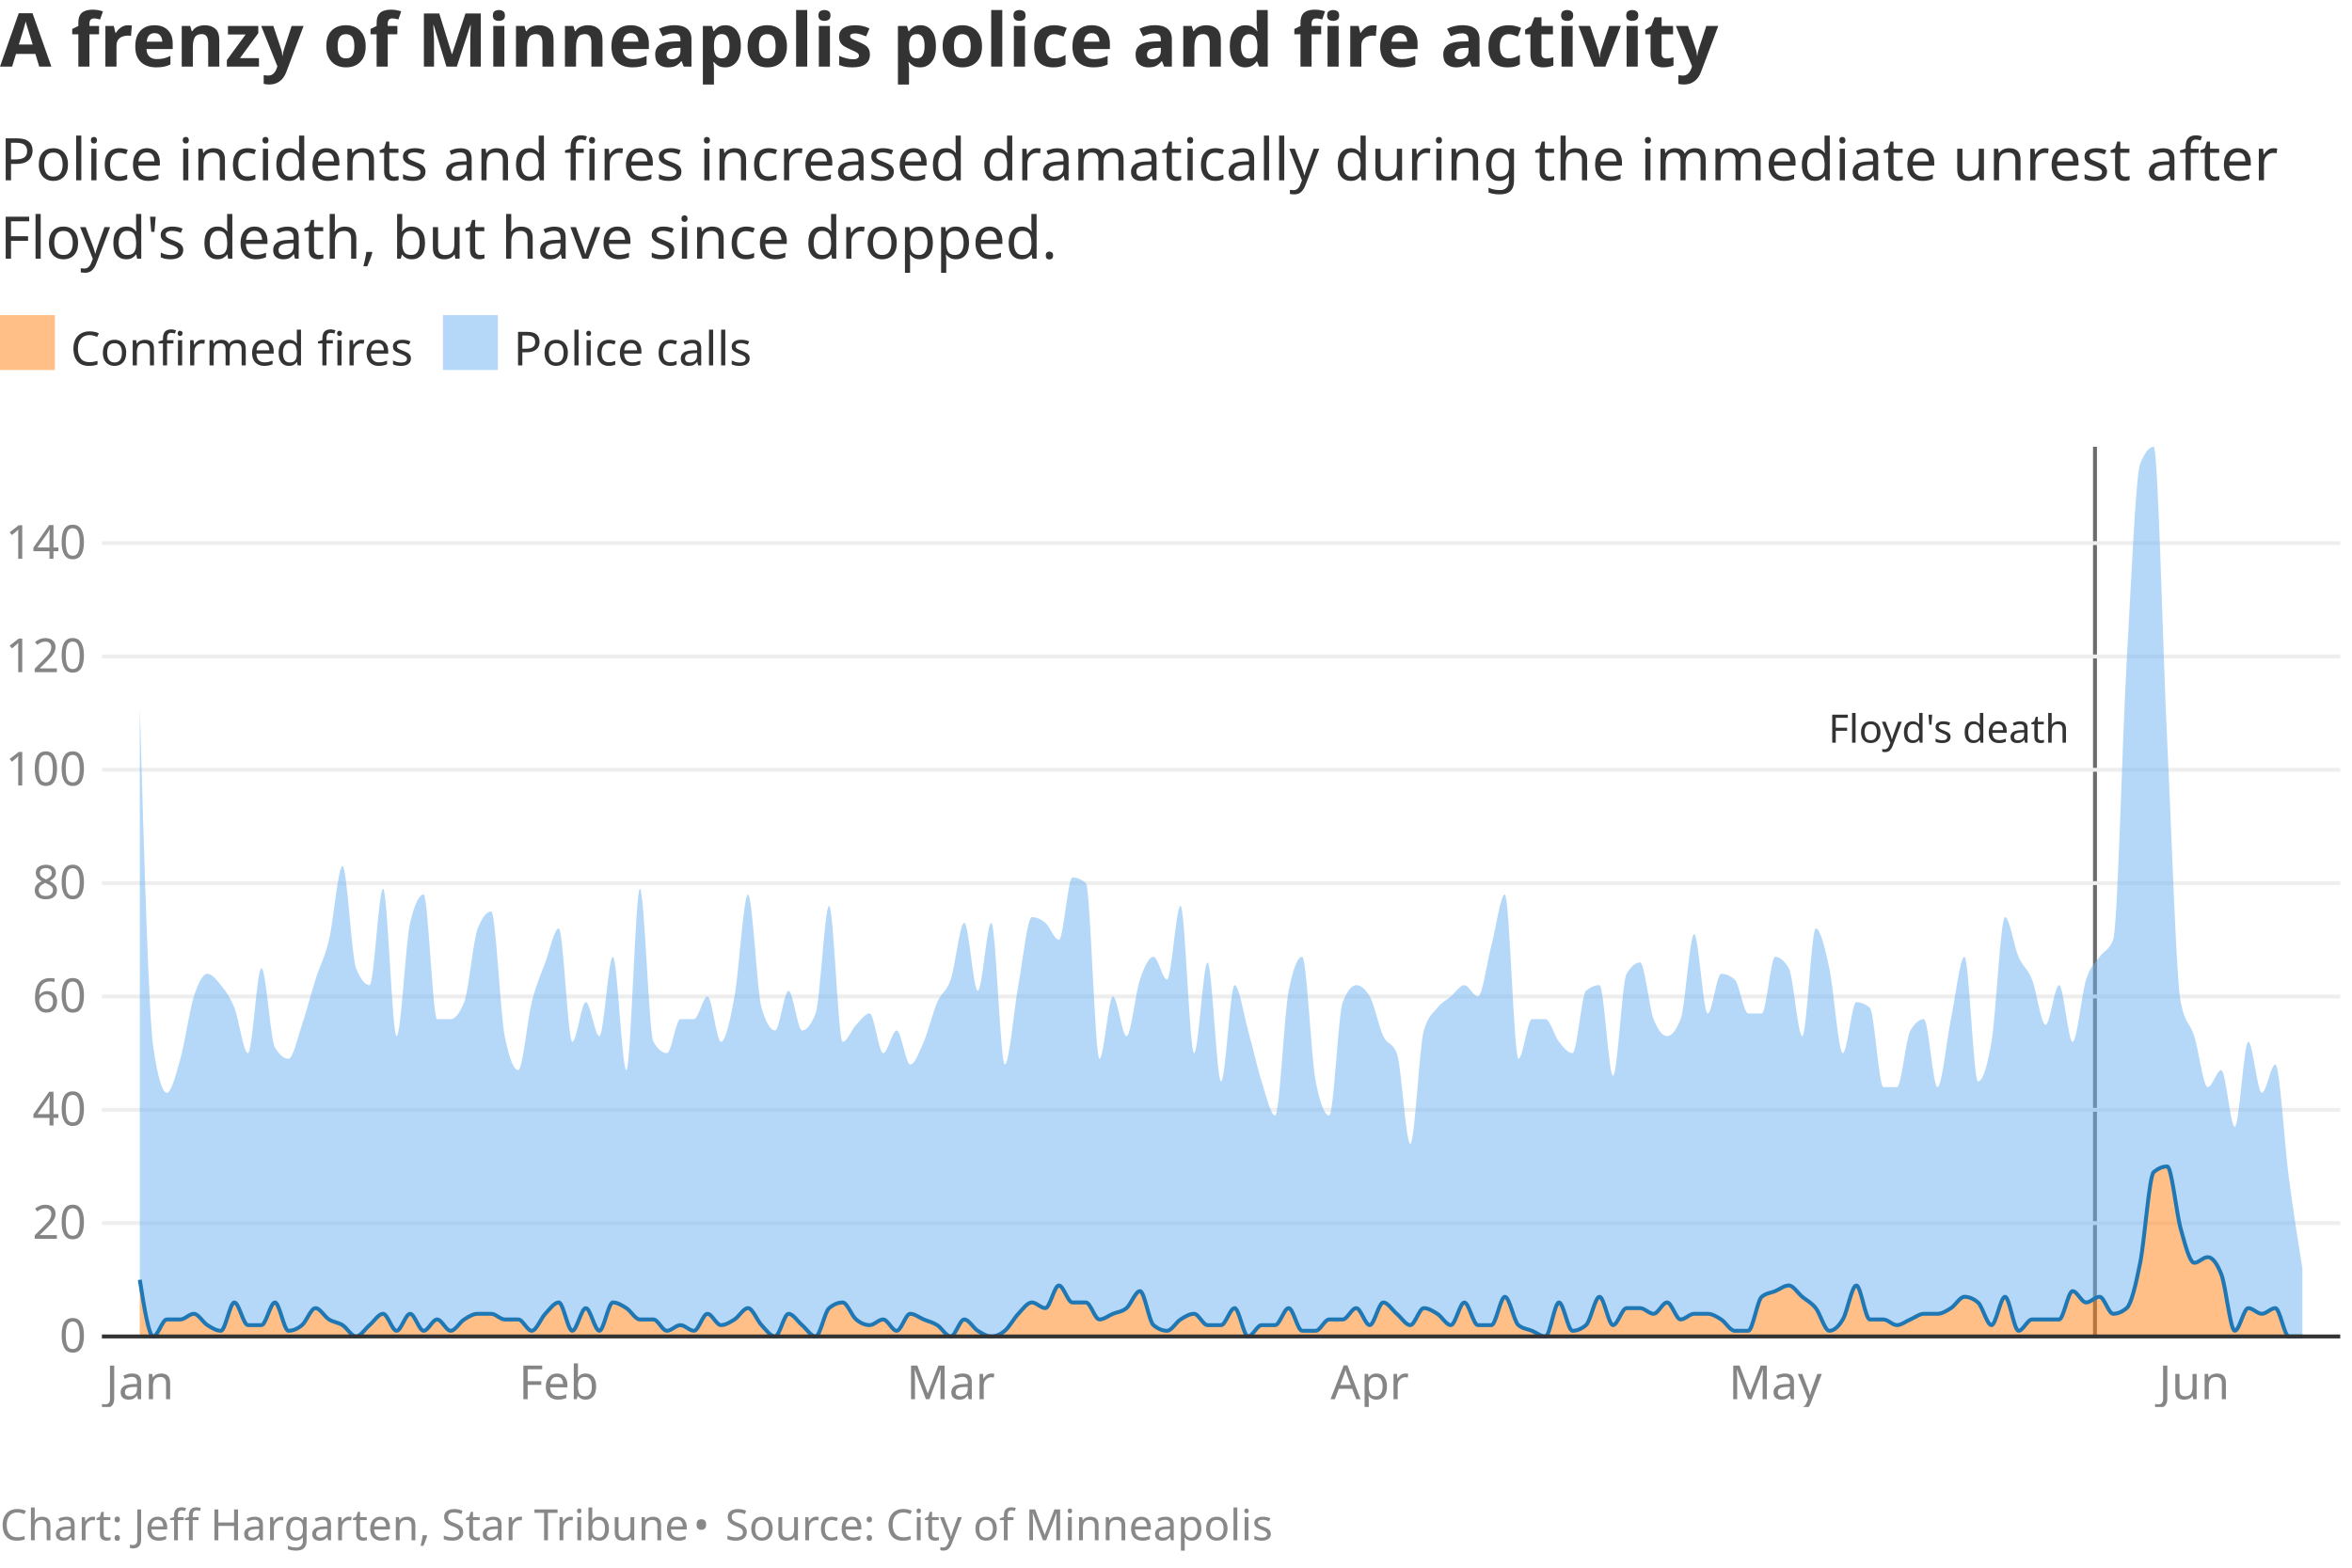
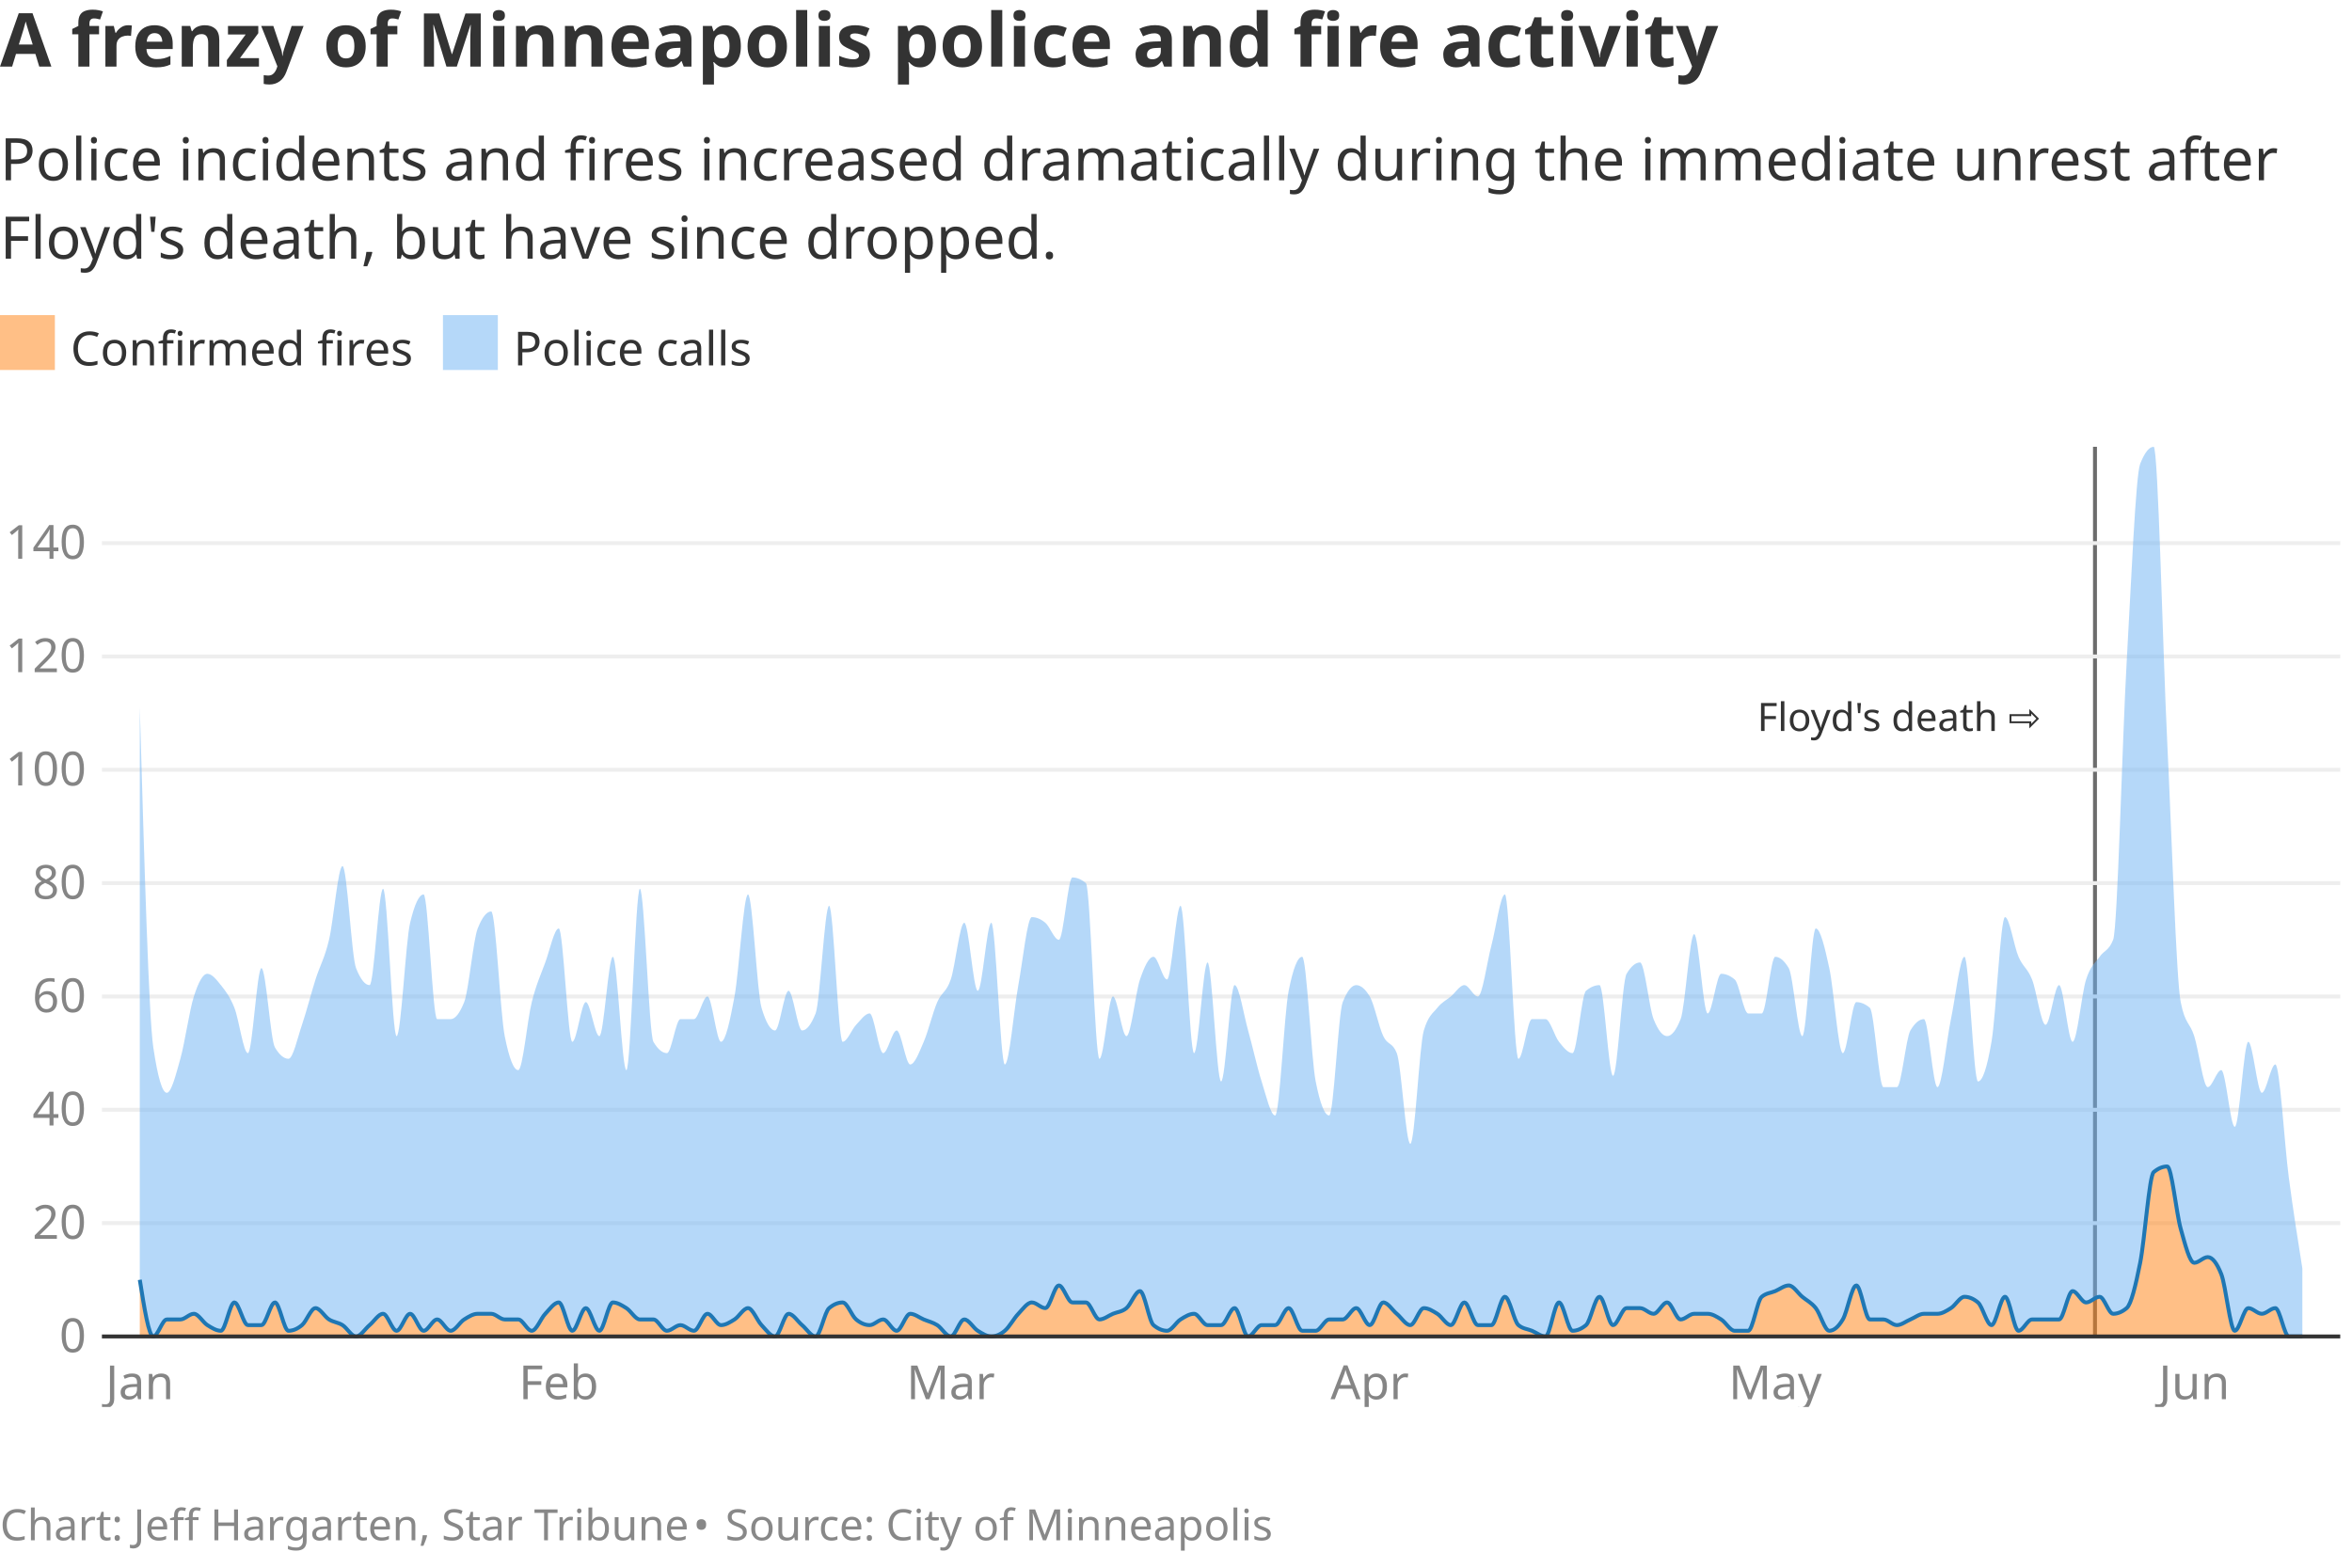
<svg xmlns="http://www.w3.org/2000/svg" id="exportSvg" width="600" height="400">
  <defs />
  <g>
    <g id="header-svg">
      <g id="text-svg">
        <text transform="translate(0, -2)" fill="rgb(51,51,51)" style="font-family: BentonSans; font-weight: 700; font-size: 19px;">
          <tspan x="0" dy="19">A frenzy of Minneapolis police and fire activity</tspan>
        </text>
      </g>
      <g id="text-svg">
        <text transform="translate(0, 31)" fill="rgb(51,51,51)" style="font-family: BentonSans; font-weight: 400; font-size: 15px;">
          <tspan x="0" dy="15">Police incidents and fires increased dramatically during the immediate unrest after </tspan>
        </text>
        <text transform="translate(0, 51)" fill="rgb(51,51,51)" style="font-family: BentonSans; font-weight: 400; font-size: 15px;">
          <tspan x="0" dy="15">Floyd's death, but have since dropped.</tspan>
        </text>
      </g>
    </g>
    <g id="chart-svg">
      <g id="group-svg" clip-path="url(#rect-mask-group-0)" transform="translate(0, 80)">
        <clipPath id="rect-mask-group-0">
          <rect x="0" y="0" width="600" height="279" />
        </clipPath>
        <g id="group-svg" transform="translate(26, 34)">
          <g id="x-svg ticks-svg" transform="translate(0, 232)">
            <g transform="translate(9.661591, 0)">
              <text transform="translate(-10, -12) translate(10, 11)" fill="rgb(133, 133, 133)" style="text-anchor: middle; font-family: BentonSans; font-weight: 400; font-size: 12px;">
                <tspan x="0" dy="12">Jan</tspan>
              </text>
            </g>
            <g transform="translate(116.549, 0)">
              <text transform="translate(-10, -12) translate(10, 11)" fill="rgb(133, 133, 133)" style="text-anchor: middle; font-family: BentonSans; font-weight: 400; font-size: 12px;">
                <tspan x="0" dy="12">Feb</tspan>
              </text>
            </g>
            <g transform="translate(216.5404, 0)">
              <text transform="translate(-11.5, -12) translate(11.5, 11)" fill="rgb(133, 133, 133)" style="text-anchor: middle; font-family: BentonSans; font-weight: 400; font-size: 12px;">
                <tspan x="0" dy="12">Mar</tspan>
              </text>
            </g>
            <g transform="translate(323.4278, 0)">
              <text transform="translate(-10, -12) translate(10, 11)" fill="rgb(133, 133, 133)" style="text-anchor: middle; font-family: BentonSans; font-weight: 400; font-size: 12px;">
                <tspan x="0" dy="12">Apr</tspan>
              </text>
            </g>
            <g transform="translate(426.8672, 0)">
              <text transform="translate(-12.5, -12) translate(12.5, 11)" fill="rgb(133, 133, 133)" style="text-anchor: middle; font-family: BentonSans; font-weight: 400; font-size: 12px;">
                <tspan x="0" dy="12">May</tspan>
              </text>
            </g>
            <g transform="translate(533.7546, 0)">
              <text transform="translate(-10, -12) translate(10, 11)" fill="rgb(133, 133, 133)" style="text-anchor: middle; font-family: BentonSans; font-weight: 400; font-size: 12px;">
                <tspan x="0" dy="12">Jun</tspan>
              </text>
            </g>
          </g>
          <g id="free-range-svg">
            <rect width="1" height="227" transform="translate(507.9354, 0)" fill="rgb(51,51,51)" style="opacity: 0.72; fill: rgb(51, 51, 51);" />
          </g>
          <g id="y-grid-svg">
            <g id="tick-svg tick-major-svg" transform="translate(0, 227)">
              <text transform="translate(-4, 4) translate(-8, -12) translate(8, 0)" fill="rgb(133, 133, 133)" style="text-anchor: end; font-family: BentonSans; font-weight: 400; font-size: 12px;">
                <tspan x="0" dy="12">0</tspan>
              </text>
            </g>
            <g transform="translate(0, 198.0828)">
              <line x1="0" x2="571" y1="0" y2="0" style="stroke: rgb(238, 238, 238); stroke-width: 1;" />
              <text transform="translate(-4, 4) translate(-15, -12) translate(15, 0)" fill="rgb(133, 133, 133)" style="text-anchor: end; font-family: BentonSans; font-weight: 400; font-size: 12px;">
                <tspan x="0" dy="12">20</tspan>
              </text>
            </g>
            <g transform="translate(0, 169.1656)">
              <line x1="0" x2="571" y1="0" y2="0" style="stroke: rgb(238, 238, 238); stroke-width: 1;" />
              <text transform="translate(-4, 4) translate(-15, -12) translate(15, 0)" fill="rgb(133, 133, 133)" style="text-anchor: end; font-family: BentonSans; font-weight: 400; font-size: 12px;">
                <tspan x="0" dy="12">40</tspan>
              </text>
            </g>
            <g transform="translate(0, 140.2484)">
              <line x1="0" x2="571" y1="0" y2="0" style="stroke: rgb(238, 238, 238); stroke-width: 1;" />
              <text transform="translate(-4, 4) translate(-15, -12) translate(15, 0)" fill="rgb(133, 133, 133)" style="text-anchor: end; font-family: BentonSans; font-weight: 400; font-size: 12px;">
                <tspan x="0" dy="12">60</tspan>
              </text>
            </g>
            <g transform="translate(0, 111.3312)">
              <line x1="0" x2="571" y1="0" y2="0" style="stroke: rgb(238, 238, 238); stroke-width: 1;" />
              <text transform="translate(-4, 4) translate(-15, -12) translate(15, 0)" fill="rgb(133, 133, 133)" style="text-anchor: end; font-family: BentonSans; font-weight: 400; font-size: 12px;">
                <tspan x="0" dy="12">80</tspan>
              </text>
            </g>
            <g transform="translate(0, 82.41401)">
              <line x1="0" x2="571" y1="0" y2="0" style="stroke: rgb(238, 238, 238); stroke-width: 1;" />
              <text transform="translate(-4, 4) translate(-21, -12) translate(21, 0)" fill="rgb(133, 133, 133)" style="text-anchor: end; font-family: BentonSans; font-weight: 400; font-size: 12px;">
                <tspan x="0" dy="12">100</tspan>
              </text>
            </g>
            <g transform="translate(0, 53.49682)">
              <line x1="0" x2="571" y1="0" y2="0" style="stroke: rgb(238, 238, 238); stroke-width: 1;" />
              <text transform="translate(-4, 4) translate(-20, -12) translate(20, 0)" fill="rgb(133, 133, 133)" style="text-anchor: end; font-family: BentonSans; font-weight: 400; font-size: 12px;">
                <tspan x="0" dy="12">120</tspan>
              </text>
            </g>
            <g transform="translate(0, 24.57962)">
              <line x1="0" x2="571" y1="0" y2="0" style="stroke: rgb(238, 238, 238); stroke-width: 1;" />
              <text transform="translate(-4, 4) translate(-20, -12) translate(20, 0)" fill="rgb(133, 133, 133)" style="text-anchor: end; font-family: BentonSans; font-weight: 400; font-size: 12px;">
                <tspan x="0" dy="12">140</tspan>
              </text>
            </g>
          </g>
          <path d="M9.662,227C10.811,227,11.96,227,13.11,227C14.259,227,15.408,227,16.558,227C17.707,227,18.856,227,20.006,227C21.155,227,22.304,227,23.454,227C24.603,227,25.752,227,26.901,227C28.051,227,29.2,227,30.349,227C31.499,227,32.648,227,33.797,227C34.947,227,36.096,227,37.245,227C38.395,227,39.544,227,40.693,227C41.843,227,42.992,227,44.141,227C45.291,227,46.44,227,47.589,227C48.739,227,49.888,227,51.037,227C52.187,227,53.336,227,54.485,227C55.635,227,56.784,227,57.933,227C59.083,227,60.232,227,61.381,227C62.531,227,63.68,227,64.829,227C65.979,227,67.128,227,68.277,227C69.427,227,70.576,227,71.725,227C72.875,227,74.024,227,75.173,227C76.323,227,77.472,227,78.621,227C79.771,227,80.92,227,82.069,227C83.218,227,84.368,227,85.517,227C86.666,227,87.816,227,88.965,227C90.114,227,91.264,227,92.413,227C93.562,227,94.712,227,95.861,227C97.01,227,98.16,227,99.309,227C100.458,227,101.608,227,102.757,227C103.906,227,105.056,227,106.205,227C107.354,227,108.504,227,109.653,227C110.802,227,111.952,227,113.101,227C114.25,227,115.4,227,116.549,227C117.698,227,118.848,227,119.997,227C121.146,227,122.296,227,123.445,227C124.594,227,125.744,227,126.893,227C128.042,227,129.192,227,130.341,227C131.49,227,132.64,227,133.789,227C134.938,227,136.088,227,137.237,227C138.386,227,139.536,227,140.685,227C141.834,227,142.983,227,144.133,227C145.282,227,146.431,227,147.581,227C148.73,227,149.879,227,151.029,227C152.178,227,153.327,227,154.477,227C155.626,227,156.775,227,157.925,227C159.074,227,160.223,227,161.373,227C162.522,227,163.671,227,164.821,227C165.97,227,167.119,227,168.269,227C169.418,227,170.567,227,171.717,227C172.866,227,174.015,227,175.165,227C176.314,227,177.463,227,178.613,227C179.762,227,180.911,227,182.061,227C183.21,227,184.359,227,185.509,227C186.658,227,187.807,227,188.957,227C190.106,227,191.255,227,192.405,227C193.554,227,194.703,227,195.853,227C197.002,227,198.151,227,199.3,227C200.45,227,201.599,227,202.748,227C203.898,227,205.047,227,206.196,227C207.346,227,208.495,227,209.644,227C210.794,227,211.943,227,213.092,227C214.242,227,215.391,227,216.54,227C217.69,227,218.839,227,219.988,227C221.138,227,222.287,227,223.436,227C224.586,227,225.735,227,226.884,227C228.034,227,229.183,227,230.332,227C231.482,227,232.631,227,233.78,227C234.93,227,236.079,227,237.228,227C238.378,227,239.527,227,240.676,227C241.826,227,242.975,227,244.124,227C245.274,227,246.423,227,247.572,227C248.722,227,249.871,227,251.02,227C252.17,227,253.319,227,254.468,227C255.618,227,256.767,227,257.916,227C259.065,227,260.215,227,261.364,227C262.513,227,263.663,227,264.812,227C265.961,227,267.111,227,268.26,227C269.409,227,270.559,227,271.708,227C272.857,227,274.007,227,275.156,227C276.305,227,277.455,227,278.604,227C279.753,227,280.903,227,282.052,227C283.201,227,284.351,227,285.5,227C286.649,227,287.799,227,288.948,227C290.097,227,291.247,227,292.396,227C293.545,227,294.695,227,295.844,227C296.993,227,298.143,227,299.292,227C300.441,227,301.591,227,302.74,227C303.889,227,305.039,227,306.188,227C307.337,227,308.487,227,309.636,227C310.785,227,311.935,227,313.084,227C314.233,227,315.382,227,316.532,227C317.681,227,318.83,227,319.98,227C321.129,227,322.278,227,323.428,227C324.577,227,325.726,227,326.876,227C328.025,227,329.174,227,330.324,227C331.473,227,332.622,227,333.772,227C334.921,227,336.07,227,337.22,227C338.369,227,339.518,227,340.668,227C341.817,227,342.966,227,344.116,227C345.265,227,346.414,227,347.564,227C348.713,227,349.862,227,351.012,227C352.161,227,353.31,227,354.46,227C355.609,227,356.758,227,357.908,227C359.057,227,360.206,227,361.356,227C362.505,227,363.654,227,364.804,227C365.953,227,367.102,227,368.252,227C369.401,227,370.55,227,371.7,227C372.849,227,373.998,227,375.147,227C376.297,227,377.446,227,378.595,227C379.745,227,380.894,227,382.043,227C383.193,227,384.342,227,385.491,227C386.641,227,387.79,227,388.939,227C390.089,227,391.238,227,392.387,227C393.537,227,394.686,227,395.835,227C396.985,227,398.134,227,399.283,227C400.433,227,401.582,227,402.731,227C403.881,227,405.03,227,406.179,227C407.329,227,408.478,227,409.627,227C410.777,227,411.926,227,413.075,227C414.225,227,415.374,227,416.523,227C417.673,227,418.822,227,419.971,227C421.121,227,422.27,227,423.419,227C424.569,227,425.718,227,426.867,227C428.017,227,429.166,227,430.315,227C431.464,227,432.614,227,433.763,227C434.912,227,436.062,227,437.211,227C438.36,227,439.51,227,440.659,227C441.808,227,442.958,227,444.107,227C445.256,227,446.406,227,447.555,227C448.704,227,449.854,227,451.003,227C452.152,227,453.302,227,454.451,227C455.6,227,456.75,227,457.899,227C459.048,227,460.198,227,461.347,227C462.496,227,463.646,227,464.795,227C465.944,227,467.094,227,468.243,227C469.392,227,470.542,227,471.691,227C472.84,227,473.99,227,475.139,227C476.288,227,477.438,227,478.587,227C479.736,227,480.886,227,482.035,227C483.184,227,484.334,227,485.483,227C486.632,227,487.782,227,488.931,227C490.08,227,491.229,227,492.379,227C493.528,227,494.677,227,495.827,227C496.976,227,498.125,227,499.275,227C500.424,227,501.573,227,502.723,227C503.872,227,505.021,227,506.171,227C507.32,227,508.469,227,509.619,227C510.768,227,511.917,227,513.067,227C514.216,227,515.365,227,516.515,227C517.664,227,518.813,227,519.963,227C521.112,227,522.261,227,523.411,227C524.56,227,525.709,227,526.859,227C528.008,227,529.157,227,530.307,227C531.456,227,532.605,227,533.755,227C534.904,227,536.053,227,537.203,227C538.352,227,539.501,227,540.651,227C541.8,227,542.949,227,544.099,227C545.248,227,546.397,227,547.546,227C548.696,227,549.845,227,550.994,227C552.144,227,553.293,227,554.442,227C555.592,227,556.741,227,557.89,227C559.04,227,560.189,227,561.338,227L561.338,227C560.189,227,559.04,227,557.89,227C556.741,227,555.592,219.771,554.442,219.771C553.293,219.771,552.144,221.217,550.994,221.217C549.845,221.217,548.696,219.771,547.546,219.771C546.397,219.771,545.248,225.554,544.099,225.554C542.949,225.554,541.8,213.987,540.651,211.096C539.501,208.204,538.352,206.758,537.203,206.758C536.053,206.758,534.904,208.204,533.755,208.204C532.605,208.204,531.456,203.625,530.307,199.529C529.157,195.432,528.008,183.624,526.859,183.624C525.709,183.624,524.56,184.106,523.411,185.07C522.261,186.034,521.112,202.42,519.963,208.204C518.813,213.987,517.664,218.807,516.515,219.771C515.365,220.735,514.216,221.217,513.067,221.217C511.917,221.217,510.768,216.879,509.619,216.879C508.469,216.879,507.32,218.325,506.171,218.325C505.021,218.325,503.872,215.433,502.723,215.433C501.573,215.433,500.424,222.662,499.275,222.662C498.125,222.662,496.976,222.662,495.827,222.662C494.677,222.662,493.528,222.662,492.379,222.662C491.229,222.662,490.08,225.554,488.931,225.554C487.782,225.554,486.632,216.879,485.483,216.879C484.334,216.879,483.184,224.108,482.035,224.108C480.886,224.108,479.736,219.289,478.587,218.325C477.438,217.361,476.288,216.879,475.139,216.879C473.99,216.879,472.84,219.048,471.691,219.771C470.542,220.494,469.392,221.217,468.243,221.217C467.094,221.217,465.944,221.217,464.795,221.217C463.646,221.217,462.496,222.18,461.347,222.662C460.198,223.144,459.048,224.108,457.899,224.108C456.75,224.108,455.6,222.662,454.451,222.662C453.302,222.662,452.152,222.662,451.003,222.662C449.854,222.662,448.704,213.987,447.555,213.987C446.406,213.987,445.256,220.735,444.107,222.662C442.958,224.59,441.808,225.554,440.659,225.554C439.51,225.554,438.36,221.217,437.211,219.771C436.062,218.325,434.912,217.843,433.763,216.879C432.614,215.915,431.464,213.987,430.315,213.987C429.166,213.987,428.017,214.951,426.867,215.433C425.718,215.915,424.569,215.915,423.419,216.879C422.27,217.843,421.121,225.554,419.971,225.554C418.822,225.554,417.673,225.554,416.523,225.554C415.374,225.554,414.225,223.385,413.075,222.662C411.926,221.939,410.777,221.217,409.627,221.217C408.478,221.217,407.329,221.217,406.179,221.217C405.03,221.217,403.881,222.662,402.731,222.662C401.582,222.662,400.433,218.325,399.283,218.325C398.134,218.325,396.985,221.217,395.835,221.217C394.686,221.217,393.537,219.771,392.387,219.771C391.238,219.771,390.089,219.771,388.939,219.771C387.79,219.771,386.641,224.108,385.491,224.108C384.342,224.108,383.193,216.879,382.043,216.879C380.894,216.879,379.745,223.144,378.595,224.108C377.446,225.072,376.297,225.554,375.147,225.554C373.998,225.554,372.849,218.325,371.7,218.325C370.55,218.325,369.401,227,368.252,227C367.102,227,365.953,226.036,364.804,225.554C363.654,225.072,362.505,225.072,361.356,224.108C360.206,223.144,359.057,216.879,357.908,216.879C356.758,216.879,355.609,224.108,354.46,224.108C353.31,224.108,352.161,224.108,351.012,224.108C349.862,224.108,348.713,218.325,347.564,218.325C346.414,218.325,345.265,224.108,344.116,224.108C342.966,224.108,341.817,221.939,340.668,221.217C339.518,220.494,338.369,219.771,337.22,219.771C336.07,219.771,334.921,224.108,333.772,224.108C332.622,224.108,331.473,222.18,330.324,221.217C329.174,220.253,328.025,218.325,326.876,218.325C325.726,218.325,324.577,224.108,323.428,224.108C322.278,224.108,321.129,219.771,319.98,219.771C318.83,219.771,317.681,222.662,316.532,222.662C315.382,222.662,314.233,222.662,313.084,222.662C311.935,222.662,310.785,225.554,309.636,225.554C308.487,225.554,307.337,225.554,306.188,225.554C305.039,225.554,303.889,219.771,302.74,219.771C301.591,219.771,300.441,224.108,299.292,224.108C298.143,224.108,296.993,224.108,295.844,224.108C294.695,224.108,293.545,227,292.396,227C291.247,227,290.097,219.771,288.948,219.771C287.799,219.771,286.649,224.108,285.5,224.108C284.351,224.108,283.201,224.108,282.052,224.108C280.903,224.108,279.753,221.217,278.604,221.217C277.455,221.217,276.305,221.939,275.156,222.662C274.007,223.385,272.857,225.554,271.708,225.554C270.559,225.554,269.409,225.072,268.26,224.108C267.111,223.144,265.961,215.433,264.812,215.433C263.663,215.433,262.513,218.807,261.364,219.771C260.215,220.735,259.065,220.735,257.916,221.217C256.767,221.699,255.618,222.662,254.468,222.662C253.319,222.662,252.17,218.325,251.02,218.325C249.871,218.325,248.722,218.325,247.572,218.325C246.423,218.325,245.274,213.987,244.124,213.987C242.975,213.987,241.826,219.771,240.676,219.771C239.527,219.771,238.378,218.325,237.228,218.325C236.079,218.325,234.93,220.012,233.78,221.217C232.631,222.421,231.482,224.59,230.332,225.554C229.183,226.518,228.034,227,226.884,227C225.735,227,224.586,226.277,223.436,225.554C222.287,224.831,221.138,222.662,219.988,222.662C218.839,222.662,217.69,227,216.54,227C215.391,227,214.242,224.831,213.092,224.108C211.943,223.385,210.794,223.144,209.644,222.662C208.495,222.18,207.346,221.217,206.196,221.217C205.047,221.217,203.898,225.554,202.748,225.554C201.599,225.554,200.45,222.662,199.3,222.662C198.151,222.662,197.002,224.108,195.853,224.108C194.703,224.108,193.554,223.626,192.405,222.662C191.255,221.699,190.106,218.325,188.957,218.325C187.807,218.325,186.658,218.807,185.509,219.771C184.359,220.735,183.21,227,182.061,227C180.911,227,179.762,225.072,178.613,224.108C177.463,223.144,176.314,221.217,175.165,221.217C174.015,221.217,172.866,227,171.717,227C170.567,227,169.418,225.313,168.269,224.108C167.119,222.903,165.97,219.771,164.821,219.771C163.671,219.771,162.522,221.939,161.373,222.662C160.223,223.385,159.074,224.108,157.925,224.108C156.775,224.108,155.626,221.217,154.477,221.217C153.327,221.217,152.178,225.554,151.029,225.554C149.879,225.554,148.73,224.108,147.581,224.108C146.431,224.108,145.282,225.554,144.133,225.554C142.983,225.554,141.834,222.662,140.685,222.662C139.536,222.662,138.386,222.662,137.237,222.662C136.088,222.662,134.938,220.494,133.789,219.771C132.64,219.048,131.49,218.325,130.341,218.325C129.192,218.325,128.042,225.554,126.893,225.554C125.744,225.554,124.594,219.771,123.445,219.771C122.296,219.771,121.146,225.554,119.997,225.554C118.848,225.554,117.698,218.325,116.549,218.325C115.4,218.325,114.25,220.012,113.101,221.217C111.952,222.421,110.802,225.554,109.653,225.554C108.504,225.554,107.354,222.662,106.205,222.662C105.056,222.662,103.906,222.662,102.757,222.662C101.608,222.662,100.458,221.217,99.309,221.217C98.16,221.217,97.01,221.217,95.861,221.217C94.712,221.217,93.562,221.939,92.413,222.662C91.264,223.385,90.114,225.554,88.965,225.554C87.816,225.554,86.666,222.662,85.517,222.662C84.368,222.662,83.218,225.554,82.069,225.554C80.92,225.554,79.771,221.217,78.621,221.217C77.472,221.217,76.323,225.554,75.173,225.554C74.024,225.554,72.875,221.217,71.725,221.217C70.576,221.217,69.427,223.144,68.277,224.108C67.128,225.072,65.979,227,64.829,227C63.68,227,62.531,224.831,61.381,224.108C60.232,223.385,59.083,223.385,57.933,222.662C56.784,221.939,55.635,219.771,54.485,219.771C53.336,219.771,52.187,223.144,51.037,224.108C49.888,225.072,48.739,225.554,47.589,225.554C46.44,225.554,45.291,218.325,44.141,218.325C42.992,218.325,41.843,224.108,40.693,224.108C39.544,224.108,38.395,224.108,37.245,224.108C36.096,224.108,34.947,218.325,33.797,218.325C32.648,218.325,31.499,225.554,30.349,225.554C29.2,225.554,28.051,224.831,26.901,224.108C25.752,223.385,24.603,221.217,23.454,221.217C22.304,221.217,21.155,222.662,20.006,222.662C18.856,222.662,17.707,222.662,16.558,222.662C15.408,222.662,14.259,227,13.11,227C11.96,227,10.811,219.771,9.662,212.541Z" id="fires" style="fill: rgb(255, 127, 14); opacity: 0.5; mix-blend-mode: normal;" />
          <path d="M9.662,212.541C10.811,219.771,11.96,227,13.11,227C14.259,227,15.408,222.662,16.558,222.662C17.707,222.662,18.856,222.662,20.006,222.662C21.155,222.662,22.304,221.217,23.454,221.217C24.603,221.217,25.752,223.385,26.901,224.108C28.051,224.831,29.2,225.554,30.349,225.554C31.499,225.554,32.648,218.325,33.797,218.325C34.947,218.325,36.096,224.108,37.245,224.108C38.395,224.108,39.544,224.108,40.693,224.108C41.843,224.108,42.992,218.325,44.141,218.325C45.291,218.325,46.44,225.554,47.589,225.554C48.739,225.554,49.888,225.072,51.037,224.108C52.187,223.144,53.336,219.771,54.485,219.771C55.635,219.771,56.784,221.939,57.933,222.662C59.083,223.385,60.232,223.385,61.381,224.108C62.531,224.831,63.68,227,64.829,227C65.979,227,67.128,225.072,68.277,224.108C69.427,223.144,70.576,221.217,71.725,221.217C72.875,221.217,74.024,225.554,75.173,225.554C76.323,225.554,77.472,221.217,78.621,221.217C79.771,221.217,80.92,225.554,82.069,225.554C83.218,225.554,84.368,222.662,85.517,222.662C86.666,222.662,87.816,225.554,88.965,225.554C90.114,225.554,91.264,223.385,92.413,222.662C93.562,221.939,94.712,221.217,95.861,221.217C97.01,221.217,98.16,221.217,99.309,221.217C100.458,221.217,101.608,222.662,102.757,222.662C103.906,222.662,105.056,222.662,106.205,222.662C107.354,222.662,108.504,225.554,109.653,225.554C110.802,225.554,111.952,222.421,113.101,221.217C114.25,220.012,115.4,218.325,116.549,218.325C117.698,218.325,118.848,225.554,119.997,225.554C121.146,225.554,122.296,219.771,123.445,219.771C124.594,219.771,125.744,225.554,126.893,225.554C128.042,225.554,129.192,218.325,130.341,218.325C131.49,218.325,132.64,219.048,133.789,219.771C134.938,220.494,136.088,222.662,137.237,222.662C138.386,222.662,139.536,222.662,140.685,222.662C141.834,222.662,142.983,225.554,144.133,225.554C145.282,225.554,146.431,224.108,147.581,224.108C148.73,224.108,149.879,225.554,151.029,225.554C152.178,225.554,153.327,221.217,154.477,221.217C155.626,221.217,156.775,224.108,157.925,224.108C159.074,224.108,160.223,223.385,161.373,222.662C162.522,221.939,163.671,219.771,164.821,219.771C165.97,219.771,167.119,222.903,168.269,224.108C169.418,225.313,170.567,227,171.717,227C172.866,227,174.015,221.217,175.165,221.217C176.314,221.217,177.463,223.144,178.613,224.108C179.762,225.072,180.911,227,182.061,227C183.21,227,184.359,220.735,185.509,219.771C186.658,218.807,187.807,218.325,188.957,218.325C190.106,218.325,191.255,221.699,192.405,222.662C193.554,223.626,194.703,224.108,195.853,224.108C197.002,224.108,198.151,222.662,199.3,222.662C200.45,222.662,201.599,225.554,202.748,225.554C203.898,225.554,205.047,221.217,206.196,221.217C207.346,221.217,208.495,222.18,209.644,222.662C210.794,223.144,211.943,223.385,213.092,224.108C214.242,224.831,215.391,227,216.54,227C217.69,227,218.839,222.662,219.988,222.662C221.138,222.662,222.287,224.831,223.436,225.554C224.586,226.277,225.735,227,226.884,227C228.034,227,229.183,226.518,230.332,225.554C231.482,224.59,232.631,222.421,233.78,221.217C234.93,220.012,236.079,218.325,237.228,218.325C238.378,218.325,239.527,219.771,240.676,219.771C241.826,219.771,242.975,213.987,244.124,213.987C245.274,213.987,246.423,218.325,247.572,218.325C248.722,218.325,249.871,218.325,251.02,218.325C252.17,218.325,253.319,222.662,254.468,222.662C255.618,222.662,256.767,221.699,257.916,221.217C259.065,220.735,260.215,220.735,261.364,219.771C262.513,218.807,263.663,215.433,264.812,215.433C265.961,215.433,267.111,223.144,268.26,224.108C269.409,225.072,270.559,225.554,271.708,225.554C272.857,225.554,274.007,223.385,275.156,222.662C276.305,221.939,277.455,221.217,278.604,221.217C279.753,221.217,280.903,224.108,282.052,224.108C283.201,224.108,284.351,224.108,285.5,224.108C286.649,224.108,287.799,219.771,288.948,219.771C290.097,219.771,291.247,227,292.396,227C293.545,227,294.695,224.108,295.844,224.108C296.993,224.108,298.143,224.108,299.292,224.108C300.441,224.108,301.591,219.771,302.74,219.771C303.889,219.771,305.039,225.554,306.188,225.554C307.337,225.554,308.487,225.554,309.636,225.554C310.785,225.554,311.935,222.662,313.084,222.662C314.233,222.662,315.382,222.662,316.532,222.662C317.681,222.662,318.83,219.771,319.98,219.771C321.129,219.771,322.278,224.108,323.428,224.108C324.577,224.108,325.726,218.325,326.876,218.325C328.025,218.325,329.174,220.253,330.324,221.217C331.473,222.18,332.622,224.108,333.772,224.108C334.921,224.108,336.07,219.771,337.22,219.771C338.369,219.771,339.518,220.494,340.668,221.217C341.817,221.939,342.966,224.108,344.116,224.108C345.265,224.108,346.414,218.325,347.564,218.325C348.713,218.325,349.862,224.108,351.012,224.108C352.161,224.108,353.31,224.108,354.46,224.108C355.609,224.108,356.758,216.879,357.908,216.879C359.057,216.879,360.206,223.144,361.356,224.108C362.505,225.072,363.654,225.072,364.804,225.554C365.953,226.036,367.102,227,368.252,227C369.401,227,370.55,218.325,371.7,218.325C372.849,218.325,373.998,225.554,375.147,225.554C376.297,225.554,377.446,225.072,378.595,224.108C379.745,223.144,380.894,216.879,382.043,216.879C383.193,216.879,384.342,224.108,385.491,224.108C386.641,224.108,387.79,219.771,388.939,219.771C390.089,219.771,391.238,219.771,392.387,219.771C393.537,219.771,394.686,221.217,395.835,221.217C396.985,221.217,398.134,218.325,399.283,218.325C400.433,218.325,401.582,222.662,402.731,222.662C403.881,222.662,405.03,221.217,406.179,221.217C407.329,221.217,408.478,221.217,409.627,221.217C410.777,221.217,411.926,221.939,413.075,222.662C414.225,223.385,415.374,225.554,416.523,225.554C417.673,225.554,418.822,225.554,419.971,225.554C421.121,225.554,422.27,217.843,423.419,216.879C424.569,215.915,425.718,215.915,426.867,215.433C428.017,214.951,429.166,213.987,430.315,213.987C431.464,213.987,432.614,215.915,433.763,216.879C434.912,217.843,436.062,218.325,437.211,219.771C438.36,221.217,439.51,225.554,440.659,225.554C441.808,225.554,442.958,224.59,444.107,222.662C445.256,220.735,446.406,213.987,447.555,213.987C448.704,213.987,449.854,222.662,451.003,222.662C452.152,222.662,453.302,222.662,454.451,222.662C455.6,222.662,456.75,224.108,457.899,224.108C459.048,224.108,460.198,223.144,461.347,222.662C462.496,222.18,463.646,221.217,464.795,221.217C465.944,221.217,467.094,221.217,468.243,221.217C469.392,221.217,470.542,220.494,471.691,219.771C472.84,219.048,473.99,216.879,475.139,216.879C476.288,216.879,477.438,217.361,478.587,218.325C479.736,219.289,480.886,224.108,482.035,224.108C483.184,224.108,484.334,216.879,485.483,216.879C486.632,216.879,487.782,225.554,488.931,225.554C490.08,225.554,491.229,222.662,492.379,222.662C493.528,222.662,494.677,222.662,495.827,222.662C496.976,222.662,498.125,222.662,499.275,222.662C500.424,222.662,501.573,215.433,502.723,215.433C503.872,215.433,505.021,218.325,506.171,218.325C507.32,218.325,508.469,216.879,509.619,216.879C510.768,216.879,511.917,221.217,513.067,221.217C514.216,221.217,515.365,220.735,516.515,219.771C517.664,218.807,518.813,213.987,519.963,208.204C521.112,202.42,522.261,186.034,523.411,185.07C524.56,184.106,525.709,183.624,526.859,183.624C528.008,183.624,529.157,195.432,530.307,199.529C531.456,203.625,532.605,208.204,533.755,208.204C534.904,208.204,536.053,206.758,537.203,206.758C538.352,206.758,539.501,208.204,540.651,211.096C541.8,213.987,542.949,225.554,544.099,225.554C545.248,225.554,546.397,219.771,547.546,219.771C548.696,219.771,549.845,221.217,550.994,221.217C552.144,221.217,553.293,219.771,554.442,219.771C555.592,219.771,556.741,227,557.89,227C559.04,227,560.189,227,561.338,227L561.338,209.65C560.189,202.42,559.04,195.191,557.89,186.516C556.741,177.841,555.592,157.599,554.442,157.599C553.293,157.599,552.144,164.828,550.994,164.828C549.845,164.828,548.696,151.815,547.546,151.815C546.397,151.815,545.248,173.503,544.099,173.503C542.949,173.503,541.8,159.045,540.651,159.045C539.501,159.045,538.352,163.382,537.203,163.382C536.053,163.382,534.904,153.984,533.755,150.369C532.605,146.755,531.456,147.478,530.307,141.694C529.157,135.911,528.008,98.8,526.859,75.185C525.709,51.569,524.56,0,523.411,0C522.261,0,521.112,1.446,519.963,4.338C518.813,7.229,517.664,34.701,516.515,54.943C515.365,75.185,514.216,122.898,513.067,125.79C511.917,128.682,510.768,128.441,509.619,130.127C508.469,131.814,507.32,132.296,506.171,135.911C505.021,139.525,503.872,151.815,502.723,151.815C501.573,151.815,500.424,137.357,499.275,137.357C498.125,137.357,496.976,147.478,495.827,147.478C494.677,147.478,493.528,138.803,492.379,135.911C491.229,133.019,490.08,132.778,488.931,130.127C487.782,127.477,486.632,120.006,485.483,120.006C484.334,120.006,483.184,145.068,482.035,151.815C480.886,158.563,479.736,161.936,478.587,161.936C477.438,161.936,476.288,130.127,475.139,130.127C473.99,130.127,472.84,140.489,471.691,146.032C470.542,151.574,469.392,163.382,468.243,163.382C467.094,163.382,465.944,146.032,464.795,146.032C463.646,146.032,462.496,146.996,461.347,148.924C460.198,150.851,459.048,163.382,457.899,163.382C456.75,163.382,455.6,163.382,454.451,163.382C453.302,163.382,452.152,144.104,451.003,143.14C449.854,142.176,448.704,141.694,447.555,141.694C446.406,141.694,445.256,154.707,444.107,154.707C442.958,154.707,441.808,138.321,440.659,133.019C439.51,127.718,438.36,122.898,437.211,122.898C436.062,122.898,434.912,150.369,433.763,150.369C432.614,150.369,431.464,134.947,430.315,133.019C429.166,131.091,428.017,130.127,426.867,130.127C425.718,130.127,424.569,144.586,423.419,144.586C422.27,144.586,421.121,144.586,419.971,144.586C418.822,144.586,417.673,136.875,416.523,135.911C415.374,134.947,414.225,134.465,413.075,134.465C411.926,134.465,410.777,144.586,409.627,144.586C408.478,144.586,407.329,124.344,406.179,124.344C405.03,124.344,403.881,143.14,402.731,146.032C401.582,148.924,400.433,150.369,399.283,150.369C398.134,150.369,396.985,148.924,395.835,146.032C394.686,143.14,393.537,131.573,392.387,131.573C391.238,131.573,390.089,132.537,388.939,134.465C387.79,136.393,386.641,160.49,385.491,160.49C384.342,160.49,383.193,137.357,382.043,137.357C380.894,137.357,379.745,137.839,378.595,138.803C377.446,139.766,376.297,154.707,375.147,154.707C373.998,154.707,372.849,153.261,371.7,151.815C370.55,150.369,369.401,146.032,368.252,146.032C367.102,146.032,365.953,146.032,364.804,146.032C363.654,146.032,362.505,156.153,361.356,156.153C360.206,156.153,359.057,114.223,357.908,114.223C356.758,114.223,355.609,122.898,354.46,127.236C353.31,131.573,352.161,140.248,351.012,140.248C349.862,140.248,348.713,137.357,347.564,137.357C346.414,137.357,345.265,139.285,344.116,140.248C342.966,141.212,341.817,141.694,340.668,143.14C339.518,144.586,338.369,145.068,337.22,148.924C336.07,152.779,334.921,177.841,333.772,177.841C332.622,177.841,331.473,157.599,330.324,154.707C329.174,151.815,328.025,152.779,326.876,150.369C325.726,147.96,324.577,142.176,323.428,140.248C322.278,138.321,321.129,137.357,319.98,137.357C318.83,137.357,317.681,138.803,316.532,141.694C315.382,144.586,314.233,170.611,313.084,170.611C311.935,170.611,310.785,167.72,309.636,161.936C308.487,156.153,307.337,130.127,306.188,130.127C305.039,130.127,303.889,133.019,302.74,138.803C301.591,144.586,300.441,170.611,299.292,170.611C298.143,170.611,296.993,165.551,295.844,161.936C294.695,158.322,293.545,153.02,292.396,148.924C291.247,144.827,290.097,137.357,288.948,137.357C287.799,137.357,286.649,161.936,285.5,161.936C284.351,161.936,283.201,131.573,282.052,131.573C280.903,131.573,279.753,154.707,278.604,154.707C277.455,154.707,276.305,117.115,275.156,117.115C274.007,117.115,272.857,135.911,271.708,135.911C270.559,135.911,269.409,130.127,268.26,130.127C267.111,130.127,265.961,132.537,264.812,135.911C263.663,139.285,262.513,150.369,261.364,150.369C260.215,150.369,259.065,140.248,257.916,140.248C256.767,140.248,255.618,156.153,254.468,156.153C253.319,156.153,252.17,112.295,251.02,111.331C249.871,110.367,248.722,109.885,247.572,109.885C246.423,109.885,245.274,125.79,244.124,125.79C242.975,125.79,241.826,122.416,240.676,121.452C239.527,120.488,238.378,120.006,237.228,120.006C236.079,120.006,234.93,131.091,233.78,137.357C232.631,143.622,231.482,157.599,230.332,157.599C229.183,157.599,228.034,121.452,226.884,121.452C225.735,121.452,224.586,138.803,223.436,138.803C222.287,138.803,221.138,121.452,219.988,121.452C218.839,121.452,217.69,132.537,216.54,135.911C215.391,139.285,214.242,139.044,213.092,141.694C211.943,144.345,210.794,149.165,209.644,151.815C208.495,154.466,207.346,157.599,206.196,157.599C205.047,157.599,203.898,148.924,202.748,148.924C201.599,148.924,200.45,154.707,199.3,154.707C198.151,154.707,197.002,144.586,195.853,144.586C194.703,144.586,193.554,146.273,192.405,147.478C191.255,148.683,190.106,151.815,188.957,151.815C187.807,151.815,186.658,117.115,185.509,117.115C184.359,117.115,183.21,141.694,182.061,144.586C180.911,147.478,179.762,148.924,178.613,148.924C177.463,148.924,176.314,138.803,175.165,138.803C174.015,138.803,172.866,148.924,171.717,148.924C170.567,148.924,169.418,146.996,168.269,143.14C167.119,139.285,165.97,114.223,164.821,114.223C163.671,114.223,162.522,133.983,161.373,140.248C160.223,146.514,159.074,151.815,157.925,151.815C156.775,151.815,155.626,140.248,154.477,140.248C153.327,140.248,152.178,146.032,151.029,146.032C149.879,146.032,148.73,146.032,147.581,146.032C146.431,146.032,145.282,154.707,144.133,154.707C142.983,154.707,141.834,153.743,140.685,151.815C139.536,149.887,138.386,112.777,137.237,112.777C136.088,112.777,134.938,159.045,133.789,159.045C132.64,159.045,131.49,130.127,130.341,130.127C129.192,130.127,128.042,150.369,126.893,150.369C125.744,150.369,124.594,141.694,123.445,141.694C122.296,141.694,121.146,151.815,119.997,151.815C118.848,151.815,117.698,122.898,116.549,122.898C115.4,122.898,114.25,128.441,113.101,131.573C111.952,134.706,110.802,137.116,109.653,141.694C108.504,146.273,107.354,159.045,106.205,159.045C105.056,159.045,103.906,156.153,102.757,150.369C101.608,144.586,100.458,118.561,99.309,118.561C98.16,118.561,97.01,120.006,95.861,122.898C94.712,125.79,93.562,138.803,92.413,141.694C91.264,144.586,90.114,146.032,88.965,146.032C87.816,146.032,86.666,146.032,85.517,146.032C84.368,146.032,83.218,114.223,82.069,114.223C80.92,114.223,79.771,116.633,78.621,121.452C77.472,126.272,76.323,150.369,75.173,150.369C74.024,150.369,72.875,112.777,71.725,112.777C70.576,112.777,69.427,137.357,68.277,137.357C67.128,137.357,65.979,135.911,64.829,133.019C63.68,130.127,62.531,106.994,61.381,106.994C60.232,106.994,59.083,120.97,57.933,125.79C56.784,130.609,55.635,132.296,54.485,135.911C53.336,139.525,52.187,144.104,51.037,147.478C49.888,150.851,48.739,156.153,47.589,156.153C46.44,156.153,45.291,155.189,44.141,153.261C42.992,151.333,41.843,133.019,40.693,133.019C39.544,133.019,38.395,154.707,37.245,154.707C36.096,154.707,34.947,146.032,33.797,143.14C32.648,140.248,31.499,138.803,30.349,137.357C29.2,135.911,28.051,134.465,26.901,134.465C25.752,134.465,24.603,136.634,23.454,140.248C22.304,143.863,21.155,152.056,20.006,156.153C18.856,160.249,17.707,164.828,16.558,164.828C15.408,164.828,14.259,160.972,13.11,153.261C11.96,145.55,10.811,106.03,9.662,66.51Z" id="calls_911" style="fill: rgb(107, 178, 244); opacity: 0.5; mix-blend-mode: normal;" />
          <path d="M9.662,212.541C10.811,219.771,11.96,227,13.11,227C14.259,227,15.408,222.662,16.558,222.662C17.707,222.662,18.856,222.662,20.006,222.662C21.155,222.662,22.304,221.217,23.454,221.217C24.603,221.217,25.752,223.385,26.901,224.108C28.051,224.831,29.2,225.554,30.349,225.554C31.499,225.554,32.648,218.325,33.797,218.325C34.947,218.325,36.096,224.108,37.245,224.108C38.395,224.108,39.544,224.108,40.693,224.108C41.843,224.108,42.992,218.325,44.141,218.325C45.291,218.325,46.44,225.554,47.589,225.554C48.739,225.554,49.888,225.072,51.037,224.108C52.187,223.144,53.336,219.771,54.485,219.771C55.635,219.771,56.784,221.939,57.933,222.662C59.083,223.385,60.232,223.385,61.381,224.108C62.531,224.831,63.68,227,64.829,227C65.979,227,67.128,225.072,68.277,224.108C69.427,223.144,70.576,221.217,71.725,221.217C72.875,221.217,74.024,225.554,75.173,225.554C76.323,225.554,77.472,221.217,78.621,221.217C79.771,221.217,80.92,225.554,82.069,225.554C83.218,225.554,84.368,222.662,85.517,222.662C86.666,222.662,87.816,225.554,88.965,225.554C90.114,225.554,91.264,223.385,92.413,222.662C93.562,221.939,94.712,221.217,95.861,221.217C97.01,221.217,98.16,221.217,99.309,221.217C100.458,221.217,101.608,222.662,102.757,222.662C103.906,222.662,105.056,222.662,106.205,222.662C107.354,222.662,108.504,225.554,109.653,225.554C110.802,225.554,111.952,222.421,113.101,221.217C114.25,220.012,115.4,218.325,116.549,218.325C117.698,218.325,118.848,225.554,119.997,225.554C121.146,225.554,122.296,219.771,123.445,219.771C124.594,219.771,125.744,225.554,126.893,225.554C128.042,225.554,129.192,218.325,130.341,218.325C131.49,218.325,132.64,219.048,133.789,219.771C134.938,220.494,136.088,222.662,137.237,222.662C138.386,222.662,139.536,222.662,140.685,222.662C141.834,222.662,142.983,225.554,144.133,225.554C145.282,225.554,146.431,224.108,147.581,224.108C148.73,224.108,149.879,225.554,151.029,225.554C152.178,225.554,153.327,221.217,154.477,221.217C155.626,221.217,156.775,224.108,157.925,224.108C159.074,224.108,160.223,223.385,161.373,222.662C162.522,221.939,163.671,219.771,164.821,219.771C165.97,219.771,167.119,222.903,168.269,224.108C169.418,225.313,170.567,227,171.717,227C172.866,227,174.015,221.217,175.165,221.217C176.314,221.217,177.463,223.144,178.613,224.108C179.762,225.072,180.911,227,182.061,227C183.21,227,184.359,220.735,185.509,219.771C186.658,218.807,187.807,218.325,188.957,218.325C190.106,218.325,191.255,221.699,192.405,222.662C193.554,223.626,194.703,224.108,195.853,224.108C197.002,224.108,198.151,222.662,199.3,222.662C200.45,222.662,201.599,225.554,202.748,225.554C203.898,225.554,205.047,221.217,206.196,221.217C207.346,221.217,208.495,222.18,209.644,222.662C210.794,223.144,211.943,223.385,213.092,224.108C214.242,224.831,215.391,227,216.54,227C217.69,227,218.839,222.662,219.988,222.662C221.138,222.662,222.287,224.831,223.436,225.554C224.586,226.277,225.735,227,226.884,227C228.034,227,229.183,226.518,230.332,225.554C231.482,224.59,232.631,222.421,233.78,221.217C234.93,220.012,236.079,218.325,237.228,218.325C238.378,218.325,239.527,219.771,240.676,219.771C241.826,219.771,242.975,213.987,244.124,213.987C245.274,213.987,246.423,218.325,247.572,218.325C248.722,218.325,249.871,218.325,251.02,218.325C252.17,218.325,253.319,222.662,254.468,222.662C255.618,222.662,256.767,221.699,257.916,221.217C259.065,220.735,260.215,220.735,261.364,219.771C262.513,218.807,263.663,215.433,264.812,215.433C265.961,215.433,267.111,223.144,268.26,224.108C269.409,225.072,270.559,225.554,271.708,225.554C272.857,225.554,274.007,223.385,275.156,222.662C276.305,221.939,277.455,221.217,278.604,221.217C279.753,221.217,280.903,224.108,282.052,224.108C283.201,224.108,284.351,224.108,285.5,224.108C286.649,224.108,287.799,219.771,288.948,219.771C290.097,219.771,291.247,227,292.396,227C293.545,227,294.695,224.108,295.844,224.108C296.993,224.108,298.143,224.108,299.292,224.108C300.441,224.108,301.591,219.771,302.74,219.771C303.889,219.771,305.039,225.554,306.188,225.554C307.337,225.554,308.487,225.554,309.636,225.554C310.785,225.554,311.935,222.662,313.084,222.662C314.233,222.662,315.382,222.662,316.532,222.662C317.681,222.662,318.83,219.771,319.98,219.771C321.129,219.771,322.278,224.108,323.428,224.108C324.577,224.108,325.726,218.325,326.876,218.325C328.025,218.325,329.174,220.253,330.324,221.217C331.473,222.18,332.622,224.108,333.772,224.108C334.921,224.108,336.07,219.771,337.22,219.771C338.369,219.771,339.518,220.494,340.668,221.217C341.817,221.939,342.966,224.108,344.116,224.108C345.265,224.108,346.414,218.325,347.564,218.325C348.713,218.325,349.862,224.108,351.012,224.108C352.161,224.108,353.31,224.108,354.46,224.108C355.609,224.108,356.758,216.879,357.908,216.879C359.057,216.879,360.206,223.144,361.356,224.108C362.505,225.072,363.654,225.072,364.804,225.554C365.953,226.036,367.102,227,368.252,227C369.401,227,370.55,218.325,371.7,218.325C372.849,218.325,373.998,225.554,375.147,225.554C376.297,225.554,377.446,225.072,378.595,224.108C379.745,223.144,380.894,216.879,382.043,216.879C383.193,216.879,384.342,224.108,385.491,224.108C386.641,224.108,387.79,219.771,388.939,219.771C390.089,219.771,391.238,219.771,392.387,219.771C393.537,219.771,394.686,221.217,395.835,221.217C396.985,221.217,398.134,218.325,399.283,218.325C400.433,218.325,401.582,222.662,402.731,222.662C403.881,222.662,405.03,221.217,406.179,221.217C407.329,221.217,408.478,221.217,409.627,221.217C410.777,221.217,411.926,221.939,413.075,222.662C414.225,223.385,415.374,225.554,416.523,225.554C417.673,225.554,418.822,225.554,419.971,225.554C421.121,225.554,422.27,217.843,423.419,216.879C424.569,215.915,425.718,215.915,426.867,215.433C428.017,214.951,429.166,213.987,430.315,213.987C431.464,213.987,432.614,215.915,433.763,216.879C434.912,217.843,436.062,218.325,437.211,219.771C438.36,221.217,439.51,225.554,440.659,225.554C441.808,225.554,442.958,224.59,444.107,222.662C445.256,220.735,446.406,213.987,447.555,213.987C448.704,213.987,449.854,222.662,451.003,222.662C452.152,222.662,453.302,222.662,454.451,222.662C455.6,222.662,456.75,224.108,457.899,224.108C459.048,224.108,460.198,223.144,461.347,222.662C462.496,222.18,463.646,221.217,464.795,221.217C465.944,221.217,467.094,221.217,468.243,221.217C469.392,221.217,470.542,220.494,471.691,219.771C472.84,219.048,473.99,216.879,475.139,216.879C476.288,216.879,477.438,217.361,478.587,218.325C479.736,219.289,480.886,224.108,482.035,224.108C483.184,224.108,484.334,216.879,485.483,216.879C486.632,216.879,487.782,225.554,488.931,225.554C490.08,225.554,491.229,222.662,492.379,222.662C493.528,222.662,494.677,222.662,495.827,222.662C496.976,222.662,498.125,222.662,499.275,222.662C500.424,222.662,501.573,215.433,502.723,215.433C503.872,215.433,505.021,218.325,506.171,218.325C507.32,218.325,508.469,216.879,509.619,216.879C510.768,216.879,511.917,221.217,513.067,221.217C514.216,221.217,515.365,220.735,516.515,219.771C517.664,218.807,518.813,213.987,519.963,208.204C521.112,202.42,522.261,186.034,523.411,185.07C524.56,184.106,525.709,183.624,526.859,183.624C528.008,183.624,529.157,195.432,530.307,199.529C531.456,203.625,532.605,208.204,533.755,208.204C534.904,208.204,536.053,206.758,537.203,206.758C538.352,206.758,539.501,208.204,540.651,211.096C541.8,213.987,542.949,225.554,544.099,225.554C545.248,225.554,546.397,219.771,547.546,219.771C548.696,219.771,549.845,221.217,550.994,221.217C552.144,221.217,553.293,219.771,554.442,219.771C555.592,219.771,556.741,227,557.89,227C559.04,227,560.189,227,561.338,227" stroke="rgb(31,119,180)" id="fires" style="stroke-width: 1; stroke-linejoin: miter; stroke-linecap: butt; fill: none; mix-blend-mode: normal;" />
          <g id="x-svg axis-svg" transform="translate(0, 227)">
            <line x1="0" x2="571" y1="0" y2="0" style="stroke: rgb(51, 51, 51); stroke-width: 1;" />
          </g>
          <g id="free-texts-svg">
-             <text transform="translate(471.133, 75.49682) translate(-31.50002, -10) translate(31.50002, 0)" fill="rgb(51, 51, 51)" style="text-anchor: middle; font-family: BentonSans; font-weight: 400; font-size: 10px;">
-               <tspan x="0" dy="10">Floyd's death</tspan>
+             <text transform="translate(458.4602, 72.50955) translate(-37.50002, -10) translate(37.50002, 0)" fill="rgb(51, 51, 51)" style="text-anchor: middle; font-family: BentonSans; font-weight: 400; font-size: 10px;">
+               <tspan x="0" dy="10">Floyd's death ⇨</tspan>
            </text>
          </g>
        </g>
      </g>
      <rect width="14" height="14" transform="translate(0, 80.40625)" fill="rgb(255,127,14)" id="fires" style="opacity: 0.5; fill: rgb(255, 127, 14);" />
      <g id="fires-svg">
        <text transform="translate(18, 81.23438)" fill="rgb(51,51,51)" style="font-family: BentonSans; font-weight: 400; font-size: 12px;">
          <tspan x="0" dy="12">Confirmed fires</tspan>
        </text>
      </g>
      <rect width="14" height="14" transform="translate(113, 80.40625)" fill="rgb(107,178,244)" id="calls_911" style="opacity: 0.5; fill: rgb(107, 178, 244);" />
      <g id="calls_911-svg">
        <text transform="translate(131, 81.23438)" fill="rgb(51,51,51)" style="font-family: BentonSans; font-weight: 400; font-size: 12px;">
          <tspan x="0" dy="12">Police calls</tspan>
        </text>
      </g>
    </g>
    <g id="after-body-svg" />
    <g id="above-footer-svg" />
    <g id="footer-svg">
      <g id="footer-inner-svg">
        <g id="footer-main-svg">
          <g id="text-svg">
            <text transform="translate(0, 382)" fill="rgb(136,136,136)" style="font-family: BentonSans; font-weight: 400; font-size: 11px;">
              <tspan x="0" dy="11">Chart:</tspan>
            </text>
            <text transform="translate(34, 382)" fill="rgb(136,136,136)" style="font-family: BentonSans; font-weight: 400; font-size: 11px;">
              <tspan x="0" dy="11">Jeff Hargarten, Star Tribune</tspan>
            </text>
          </g>
          <g id="text-svg">
            <text transform="translate(174, 382)" fill="rgb(136,136,136)" style="font-family: BentonSans; font-weight: 400; font-size: 11px;">
              <tspan x="0" dy="11">​ •</tspan>
            </text>
          </g>
          <g id="text-svg">
            <text transform="translate(185, 382)" fill="rgb(136,136,136)" style="font-family: BentonSans; font-weight: 400; font-size: 11px;">
              <tspan x="0" dy="11">Source:</tspan>
            </text>
            <text transform="translate(226, 382)" fill="rgb(136,136,136)" style="font-family: BentonSans; font-weight: 400; font-size: 11px;">
              <tspan x="0" dy="11">City of Minneapolis</tspan>
            </text>
          </g>
        </g>
      </g>
    </g>
    <g id="below-footer-svg" />
  </g>
</svg>
